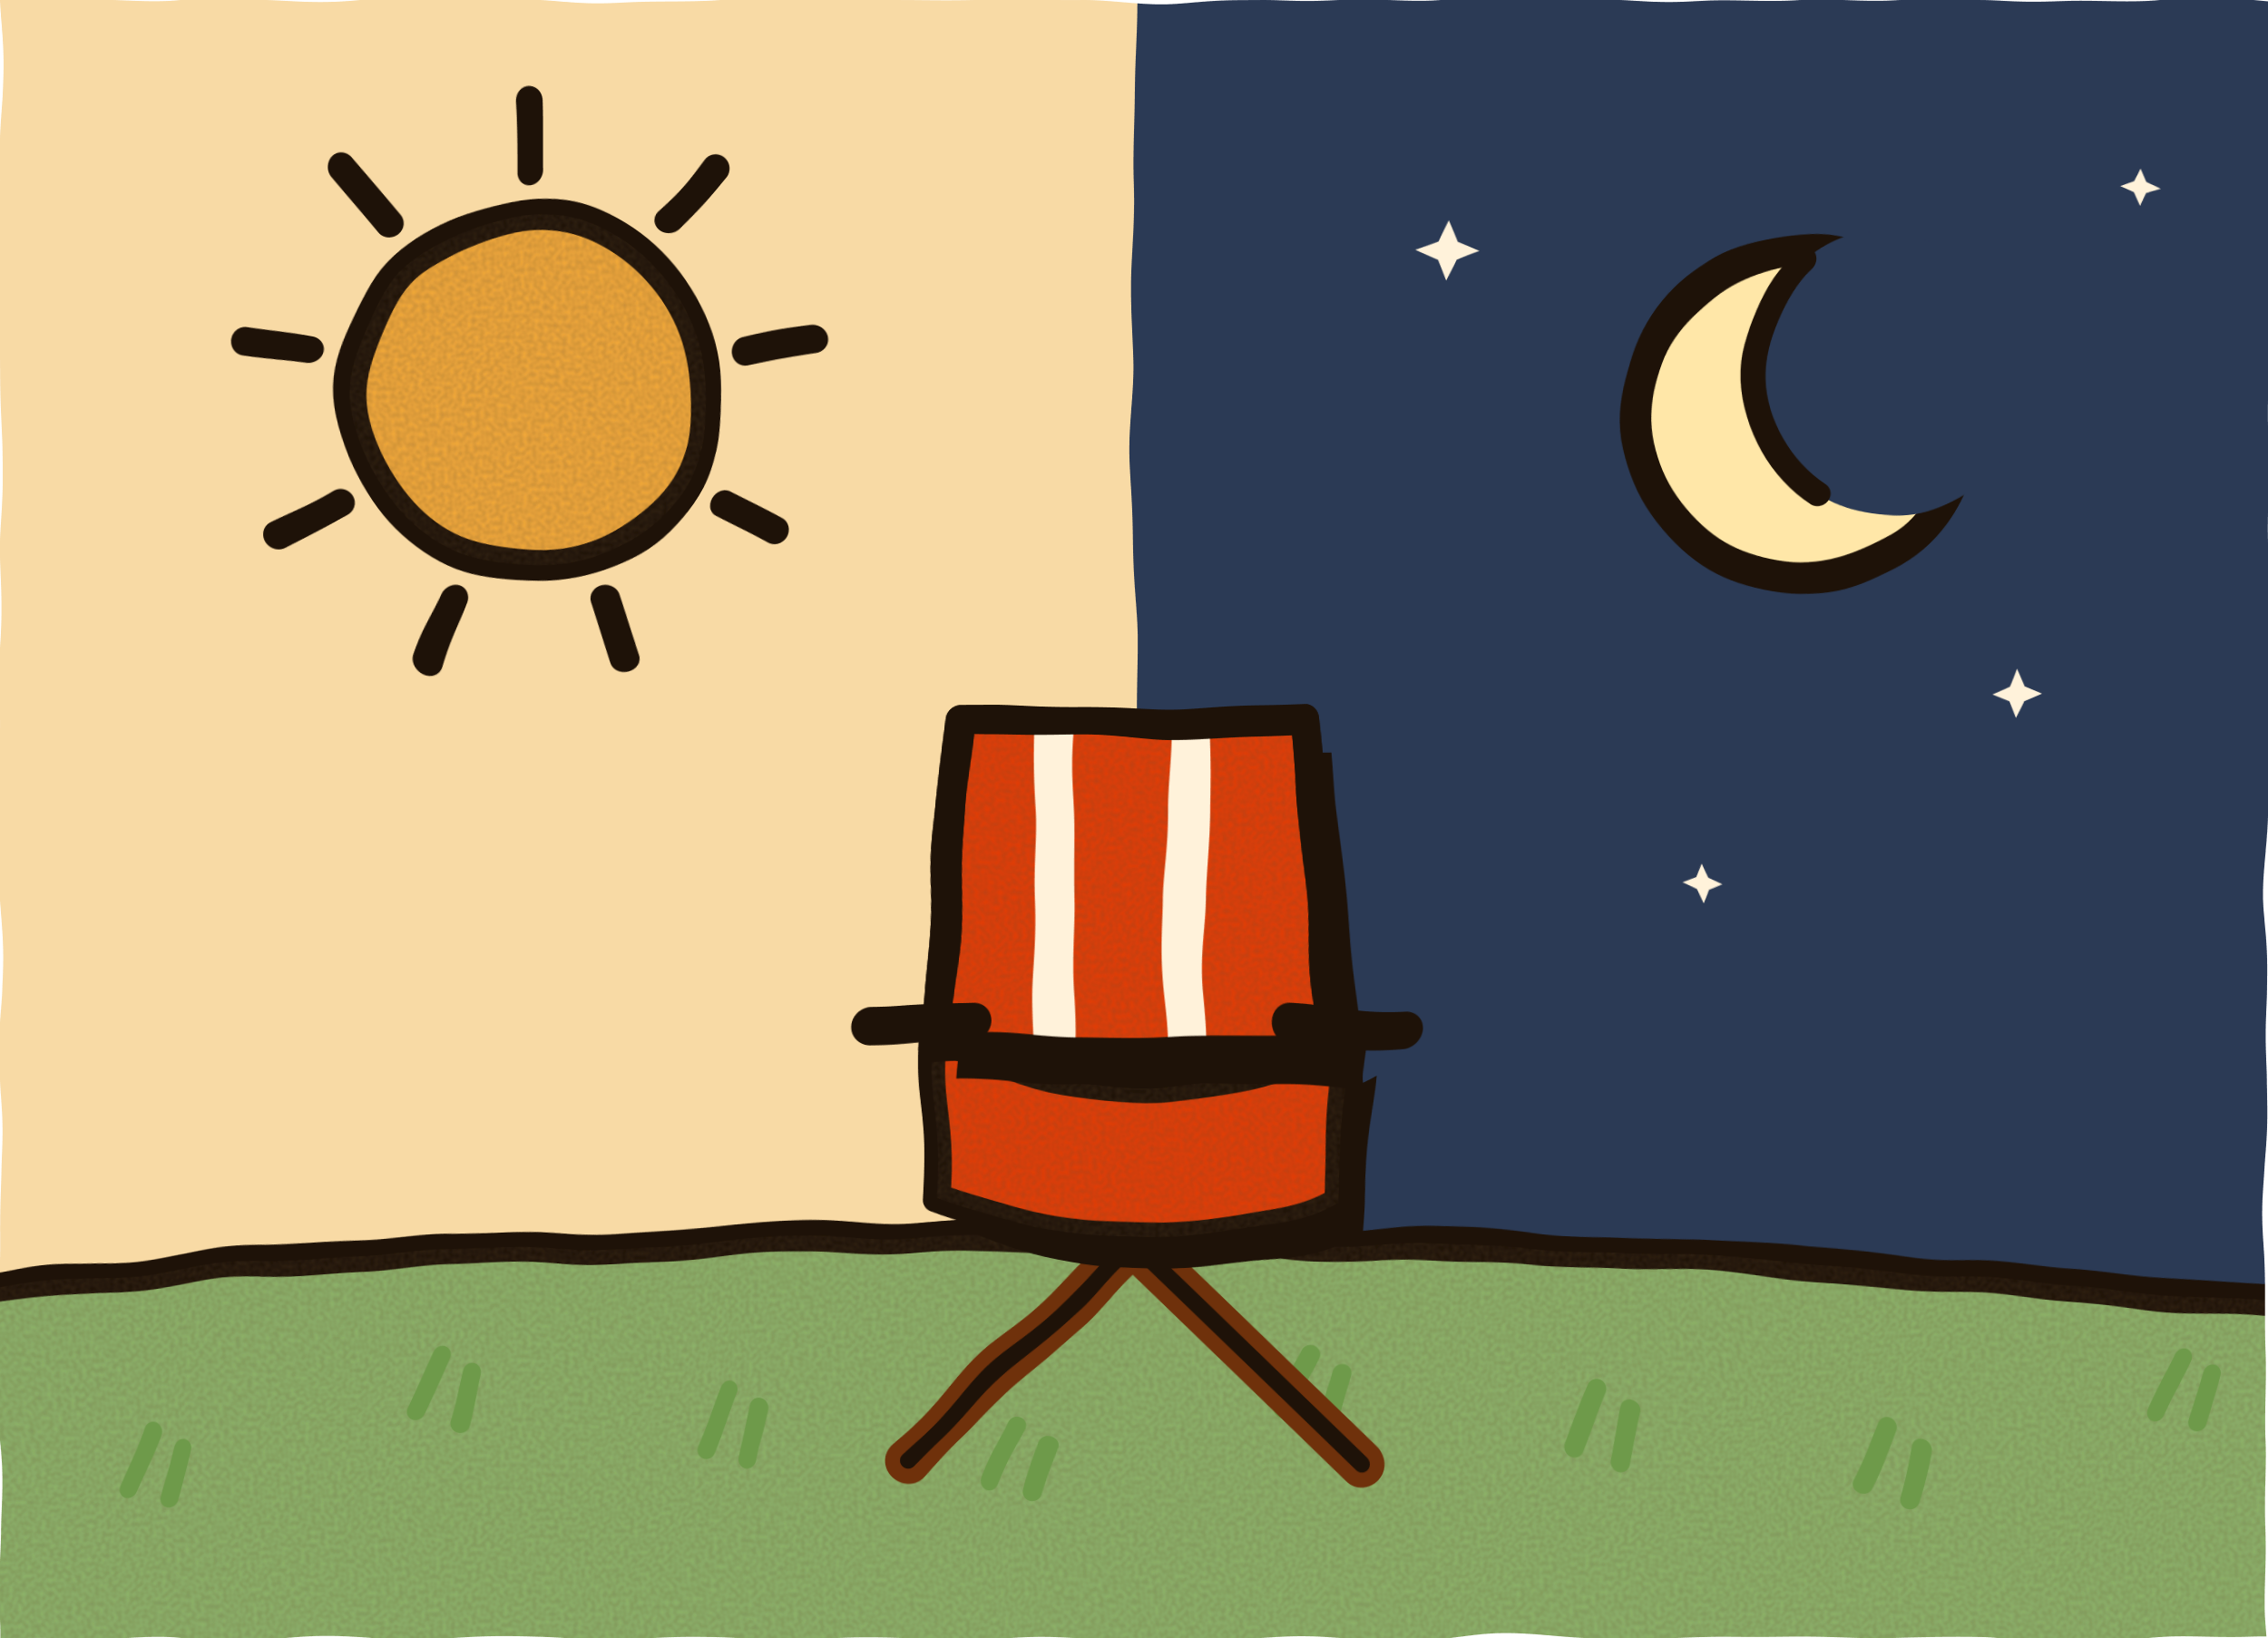
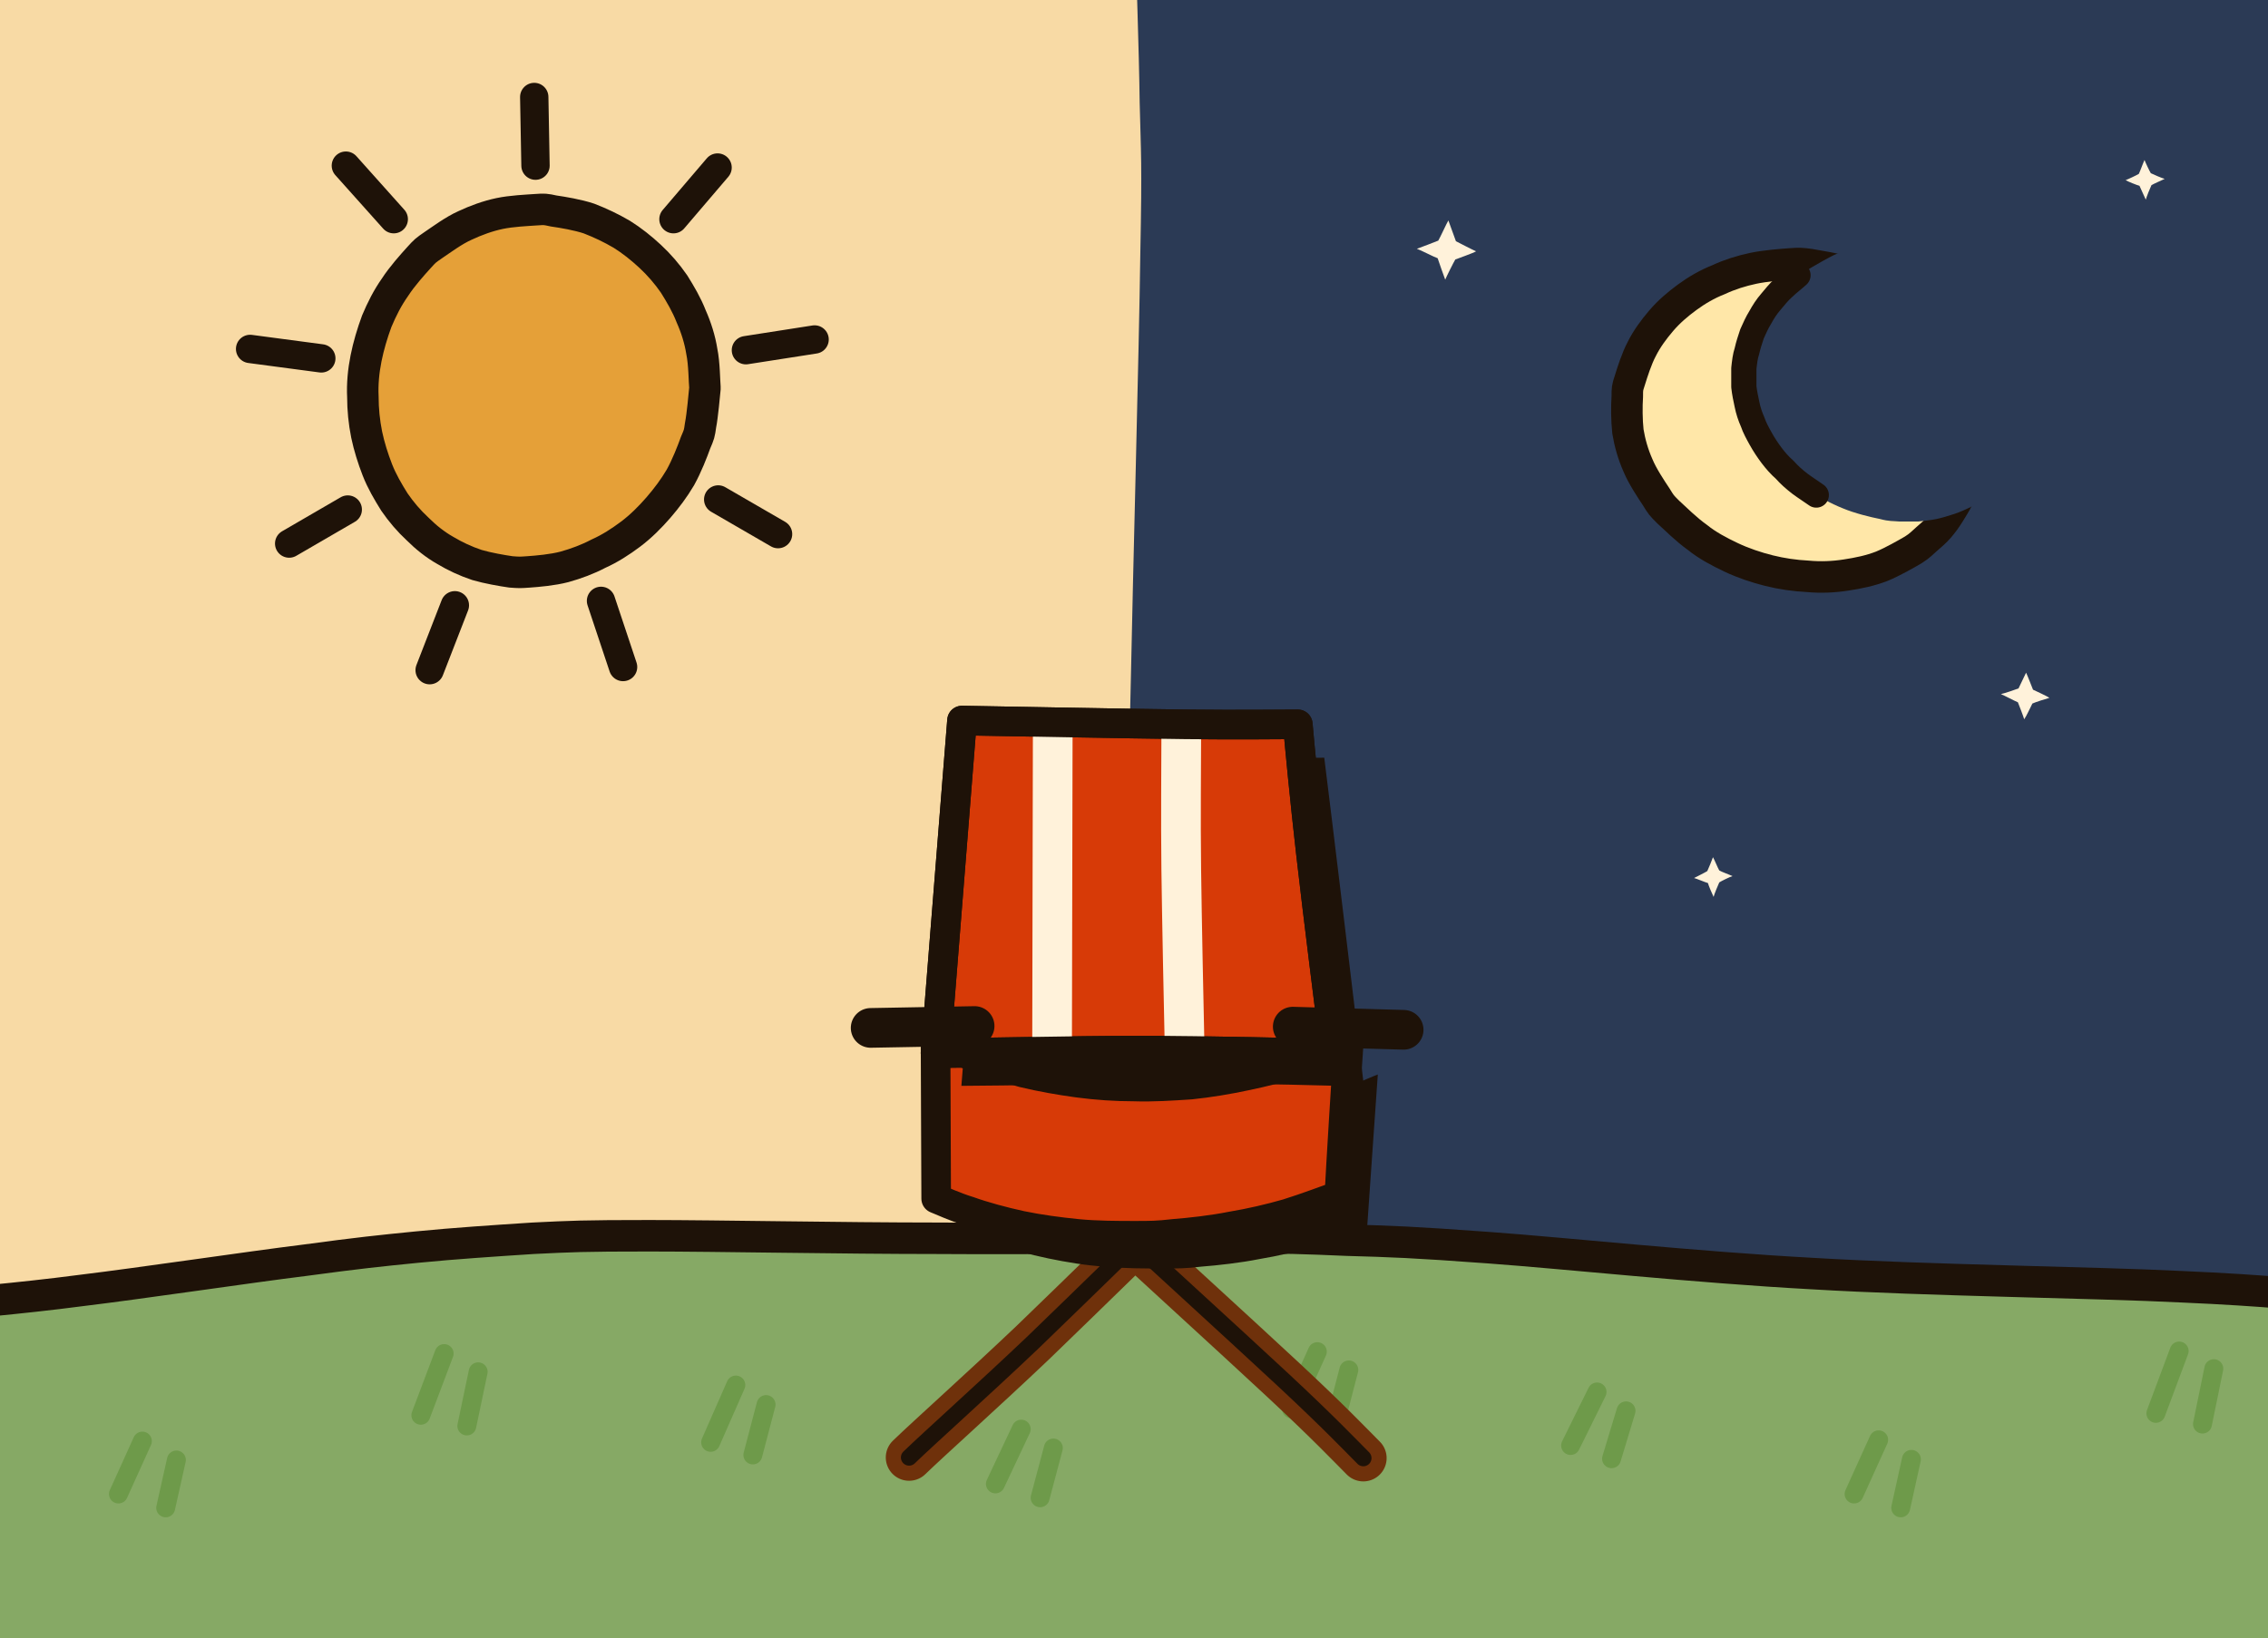
- <svg xmlns="http://www.w3.org/2000/svg" viewBox="0 0 360 260" role="img" aria-label="Solo Weekend: one chair under a sun and a moon, two days">
-   <defs>
-     <filter id="w" x="-5%" y="-5%" width="110%" height="110%">
-       <feTurbulence type="fractalNoise" baseFrequency="0.035" numOctaves="2" seed="3" />
-       <feDisplacementMap in="SourceGraphic" scale="3.4" />
-     </filter>
-     <filter id="g">
-       <feTurbulence type="fractalNoise" baseFrequency="1.4" numOctaves="1" seed="7" result="n" />
-       <feColorMatrix in="n" type="matrix" values="0 0 0 0 0.12  0 0 0 0 0.07  0 0 0 0 0.03  0 0 0 0.35 -0.05" result="d" />
-       <feComposite in="d" in2="SourceGraphic" operator="in" />
-     </filter>
-   </defs>
-   <g filter="url(#w)" stroke="#1E1208" stroke-linecap="round" stroke-linejoin="round">
-     <rect x="-10" y="-10" width="380" height="280" fill="#F8DAA5" stroke="none" />
-     <path d="M180 -10 H370 V270 H180 Z" fill="#2B3A55" stroke="none" />
-     <g stroke="none" fill="#FFF2DA">
-       <path d="M230 35 L231.5 38.5 L235 40 L231.5 41.5 L230 45 L228.5 41.5 L225 40 L228.5 38.5 Z" />
-       <path d="M320 106 L321.2 108.8 L324 110 L321.2 111.2 L320 114 L318.8 111.2 L316 110 L318.8 108.8 Z" />
-       <path d="M270 137 L270.9 139.1 L273 140 L270.9 140.9 L270 143 L269.1 140.9 L267 140 L269.1 139.1 Z" />
-       <path d="M340 27 L340.9 29.1 L343 30 L340.9 30.9 L340 33 L339.1 30.9 L337 30 L339.1 29.1 Z" />
-     </g>
-     <path d="M84 27 V16" transform="rotate(0 84 62)" stroke-width="4.5" />
-     <path d="M84 27 V16" transform="rotate(40 84 62)" stroke-width="4.5" />
-     <path d="M84 27 V16" transform="rotate(80 84 62)" stroke-width="4.5" />
-     <path d="M84 27 V16" transform="rotate(120 84 62)" stroke-width="4.5" />
-     <path d="M84 27 V16" transform="rotate(160 84 62)" stroke-width="4.5" />
-     <path d="M84 27 V16" transform="rotate(200 84 62)" stroke-width="4.5" />
-     <path d="M84 27 V16" transform="rotate(240 84 62)" stroke-width="4.5" />
-     <path d="M84 27 V16" transform="rotate(280 84 62)" stroke-width="4.5" />
-     <path d="M84 27 V16" transform="rotate(320 84 62)" stroke-width="4.5" />
-     <circle cx="84" cy="62" r="28" fill="#F2A93B" stroke-width="5" />
-     <circle cx="84" cy="62" r="28" fill="#F2A93B" filter="url(#g)" stroke="none" />
-     <circle cx="286" cy="66" r="26" fill="#FFE7A8" stroke-width="5" />
-     <circle cx="300.3" cy="59.5" r="22.1" fill="#2B3A55" stroke="none" />
-     <path d="M287.04 41.82 A22.1 22.1 0 0 0 288.08 77.96" fill="none" stroke-width="4" />
-     <path d="M-10 206 C 90 192, 250 194, 370 208 V270 H-10 Z" fill="#8DB36B" stroke-width="5" />
-     <path d="M-10 206 C 90 192, 250 194, 370 208 V270 H-10 Z" fill="#8DB36B" filter="url(#g)" stroke="none" />
-     <path d="M20 236 l4 -9 M27 238 l2 -8" stroke="#6E9A4A" stroke-width="3" />
-     <path d="M66 224 l4 -9 M73 226 l2 -8" stroke="#6E9A4A" stroke-width="3" />
-     <path d="M112 230 l4 -9 M119 232 l2 -8" stroke="#6E9A4A" stroke-width="3" />
-     <path d="M158 236 l4 -9 M165 238 l2 -8" stroke="#6E9A4A" stroke-width="3" />
-     <path d="M204 224 l4 -9 M211 226 l2 -8" stroke="#6E9A4A" stroke-width="3" />
-     <path d="M250 230 l4 -9 M257 232 l2 -8" stroke="#6E9A4A" stroke-width="3" />
-     <path d="M296 236 l4 -9 M303 238 l2 -8" stroke="#6E9A4A" stroke-width="3" />
-     <path d="M342 224 l4 -9 M349 226 l2 -8" stroke="#6E9A4A" stroke-width="3" />
-     <g transform="translate(180 232) scale(1.05)">
-       <path d="M-34 0 L26 -58 M34 0 L-26 -58" stroke="#6F310B" stroke-width="7" />
-       <path d="M-34 0 L26 -58 M34 0 L-26 -58" stroke-width="2.5" fill="none" />
-       <path d="M-30 -64 C -10 -54, 14 -54, 32 -64 L 30 -40 C 12 -32, -12 -32, -30 -40 Z" transform="translate(4 5)" fill="#1E1208" stroke="none" />
-       <path d="M-30 -64 C -10 -54, 14 -54, 32 -64 L 30 -40 C 12 -32, -12 -32, -30 -40 Z" fill="#E33D07" stroke-width="4.5" />
-       <path d="M-30 -64 C -10 -54, 14 -54, 32 -64 L 30 -40 C 12 -32, -12 -32, -30 -40 Z" fill="#E33D07" filter="url(#g)" stroke="none" />
-       <path d="M-26 -112 H 26 L 30 -62 H -30 Z" transform="translate(4 5)" fill="#1E1208" stroke="none" />
-       <path d="M-26 -112 H 26 L 30 -62 H -30 Z" fill="#E33D07" stroke-width="4.5" />
-       <path d="M-26 -112 H 26 L 30 -62 H -30 Z" fill="#E33D07" filter="url(#g)" stroke="none" />
-       <path d="M-12 -110 V-64 M8 -110 V-64" stroke="#FFF2DA" stroke-width="6" />
-       <path d="M-26 -112 H 26 L 30 -62 H -30 Z" fill="none" stroke-width="4.5" />
-       <path d="M-40 -66 H-24 M24 -66 H40" stroke-width="6" />
-     </g>
-   </g>
+ <svg xmlns="http://www.w3.org/2000/svg" viewBox="0 0 360 260" role="img" aria-label="Solo Weekend: one chair under a sun and a moon, two days" stroke-linecap="round" stroke-linejoin="round">
+   <path d="M-10.4 -9.3C-6.1 -9.6 7 -10.5 15.3 -10.8C23.5 -11.1 25.5 -11.3 39.3 -11.2C53.1 -11.1 77.4 -10.1 98.1 -9.9C118.7 -9.8 143.1 -10.7 163.2 -10.5C183.4 -10.2 206.8 -8.9 219.1 -8.5C231.4 -8.2 230.7 -8.3 237.1 -8.4C243.4 -8.5 247.8 -8.6 257.2 -9.1C266.7 -9.6 284.3 -11 293.9 -11.5C303.4 -12 307.5 -12 314.5 -12C321.5 -12 326.7 -11.8 336 -11.4C345.3 -11 364.4 -9.8 370.1 -9.5C370.2 -4.3 370.6 12 370.7 21.7C370.8 31.4 371.1 32 370.8 48.6C370.5 65.2 369.5 105.3 369.1 121.4C368.8 137.4 368.9 137.2 368.9 144.8C368.9 152.5 368.9 153.1 369.2 167.2C369.6 181.4 370.9 216.2 371.2 229.9C371.6 243.6 371.4 242.3 371.3 249.3C371.3 256.2 371 267.9 370.9 271.7C369 271.7 363.8 271.9 359.4 271.9C355.1 272 355.5 272.2 344.8 271.8C334.1 271.3 307.7 269.8 295.2 269.3C282.7 268.9 283.9 268.7 269.9 268.9C255.9 269 228.7 270 211 270.1C193.3 270.2 174.5 269.5 163.6 269.5C152.6 269.4 156.6 269.2 145.2 269.5C133.8 269.8 106.3 271.1 95.1 271.4C84 271.8 84.3 271.7 78.1 271.7C71.8 271.6 68.3 271.6 57.7 271.1C47.1 270.5 25.8 269 14.3 268.5C2.8 268 -6.8 268.1 -11.1 268.1C-11.2 264.1 -11.7 251.7 -11.8 244.5C-11.9 237.3 -11.9 231 -11.7 224.9C-11.6 218.8 -11.6 217.9 -11.1 208.1C-10.6 198.3 -9.2 177.9 -8.7 166.1C-8.2 154.2 -8.1 146.6 -8 137.1C-8 127.5 -8.1 121 -8.6 108.5C-9.2 96.1 -10.7 73.2 -11.3 62.2C-11.9 51.2 -11.9 49.7 -12 42.5C-12 35.3 -12 27.6 -11.7 18.9C-11.5 10.3 -10.6 -4.6 -10.4 -9.3Z" fill="#F8DAA5" />
+   <path d="M180.2 -10C186.5 -9.8 208.1 -8.9 217.9 -8.6C227.7 -8.3 232.6 -8.3 239 -8.4C245.4 -8.5 247.3 -8.5 256.4 -9C265.4 -9.5 283.7 -11 293.3 -11.5C302.9 -12 307 -12 314.1 -12C321.1 -12 326.4 -11.8 335.7 -11.4C345.1 -11 364.4 -9.8 370.1 -9.5C370.2 -4.3 370.6 12 370.7 21.7C370.8 31.4 371.1 32 370.8 48.6C370.5 65.2 369.5 105.3 369.1 121.4C368.8 137.4 368.9 137.2 368.9 144.8C368.9 152.5 368.9 153.1 369.2 167.2C369.6 181.4 370.9 216.2 371.2 229.9C371.6 243.6 371.4 242.3 371.3 249.3C371.3 256.2 371 267.9 370.9 271.7C369 271.7 363.7 271.9 359.3 271.9C355 272 354.9 272.2 344.6 271.8C334.4 271.4 308.8 269.9 297.8 269.4C286.7 269 284.9 269 278.6 268.9C272.2 268.8 270.8 268.8 259.8 269C248.8 269.2 226 269.9 212.7 270C199.4 270.2 185.7 269.8 180.2 269.7C180.3 261.2 180.6 241.3 180.4 218.8C180.3 196.4 179.4 153.2 179.2 134.8C179.1 116.3 179.2 123.6 179.5 107.9C179.8 92.2 180.8 55.7 181 40.4C181.3 25.2 181.1 24.7 180.9 16.3C180.8 7.9 180.3 -5.7 180.2 -10Z" fill="#2B3A55" />
+   <path d="M229.9 35C230.1 35.5 230.9 37.8 231.1 38.3C231.7 38.6 233.8 39.7 234.3 39.9C233.8 40.2 231.5 41 231 41.2C230.7 41.7 229.6 43.9 229.4 44.4C229.2 43.9 228.4 41.6 228.2 41C227.6 40.8 225.5 39.7 224.9 39.5C225.5 39.3 227.8 38.4 228.3 38.2C228.6 37.7 229.6 35.5 229.9 35Z" fill="#FFF2DA" />
+   <path d="M321.6 106.8C321.8 107.2 322.5 109 322.7 109.5C323.1 109.7 324.9 110.5 325.3 110.8C324.9 110.9 323 111.5 322.6 111.7C322.4 112.1 321.6 113.8 321.3 114.2C321.2 113.8 320.5 112 320.3 111.5C319.8 111.3 318.1 110.4 317.6 110.2C318.1 110.1 319.9 109.5 320.4 109.3C320.6 108.9 321.4 107.2 321.6 106.8Z" fill="#FFF2DA" />
+   <path d="M271.9 136.1C272.1 136.4 272.7 137.9 272.9 138.2C273.2 138.4 274.6 138.9 275 139.1C274.6 139.2 273.2 139.9 272.9 140.1C272.7 140.5 272.1 142 272 142.4C271.8 142 271.2 140.6 271.1 140.2C270.7 140.1 269.3 139.5 268.9 139.4C269.3 139.2 270.7 138.5 271 138.3C271.2 137.9 271.8 136.4 271.9 136.1Z" fill="#FFF2DA" />
+   <path d="M340.4 25.4C340.5 25.7 341.2 27.2 341.4 27.5C341.8 27.7 343.2 28.3 343.6 28.4C343.2 28.6 341.8 29.2 341.5 29.4C341.3 29.8 340.7 31.3 340.6 31.7C340.4 31.3 339.8 29.9 339.6 29.5C339.2 29.4 337.7 28.8 337.4 28.6C337.7 28.5 339.2 27.8 339.5 27.6C339.7 27.2 340.2 25.8 340.4 25.4Z" fill="#FFF2DA" />
+   <path d="M85 26.3L84.8 15.4" fill="#000000" stroke="#1E1208" stroke-width="4.5" />
+   <path d="M106.9 34.8L113.9 26.6" fill="#000000" stroke="#1E1208" stroke-width="4.5" />
+   <path d="M118.4 55.6L129.3 53.9" fill="#000000" stroke="#1E1208" stroke-width="4.5" />
+   <path d="M114 79.3L123.5 84.8" fill="#000000" stroke="#1E1208" stroke-width="4.5" />
+   <path d="M95.4 95.4L98.9 105.9" fill="#000000" stroke="#1E1208" stroke-width="4.5" />
+   <path d="M72.2 96.1L68.2 106.4" fill="#000000" stroke="#1E1208" stroke-width="4.5" />
+   <path d="M55.2 80.9L45.9 86.3" fill="#000000" stroke="#1E1208" stroke-width="4.5" />
+   <path d="M51 56.9L39.7 55.4" fill="#000000" stroke="#1E1208" stroke-width="4.5" />
+   <path d="M62.5 34.8L54.9 26.3" fill="#000000" stroke="#1E1208" stroke-width="4.5" />
+   <path d="M111.9 61.6C111.8 62.6 111.5 66 111.2 67.5C111 68.9 111 68.9 110.4 70.3C109.9 71.7 109 74 108 75.8C107 77.5 105.8 79.1 104.5 80.6C103.2 82.1 101.7 83.6 100.1 84.8C98.5 86 96.8 87.1 95 87.9C93.3 88.8 91.4 89.5 89.6 90C87.7 90.5 85.3 90.7 83.9 90.8C82.5 90.9 82.5 90.9 81.1 90.8C79.7 90.6 77.4 90.2 75.7 89.7C73.9 89.1 72.2 88.3 70.7 87.4C69.1 86.5 67.6 85.3 66.3 84C64.9 82.7 63.7 81.3 62.6 79.7C61.6 78.1 60.6 76.4 59.9 74.6C59.2 72.8 58.6 70.9 58.2 69C57.8 67 57.6 65 57.6 63C57.5 61 57.7 58.9 58.1 56.9C58.5 54.9 59.1 52.9 59.8 51C60.6 49.1 61.5 47.3 62.7 45.6C63.8 43.9 65.5 42 66.5 40.9C67.5 39.8 67.5 39.8 68.8 38.9C70 38.1 72 36.6 73.8 35.8C75.5 35 77.4 34.3 79.3 33.9C81.2 33.5 83.6 33.4 85 33.3C86.5 33.2 86.5 33.2 87.9 33.5C89.3 33.7 91.7 34.1 93.5 34.7C95.3 35.4 97 36.2 98.7 37.2C100.3 38.2 101.8 39.4 103.2 40.7C104.6 42 105.9 43.5 107 45.1C108 46.7 109 48.4 109.7 50.2C110.5 52 111.1 53.9 111.4 55.8C111.8 57.7 111.8 60.6 111.9 61.6Z" fill="#E5A038" stroke="#1E1208" stroke-width="5" />
+   <path d="M312.9 68C312.9 68.5 313.1 69.5 312.9 70.9C312.7 72.3 312.2 75.1 311.8 76.5C311.5 77.9 311.2 78.2 310.8 79.1C310.4 79.9 309.9 80.7 309.4 81.5C308.9 82.3 308.4 83 307.8 83.7C307.2 84.4 306.5 85 305.8 85.6C305.1 86.2 304.8 86.6 303.7 87.3C302.5 88 300.4 89.2 298.7 89.9C296.9 90.6 295 91 293 91.3C291.1 91.6 289 91.7 286.9 91.5C284.9 91.4 282.8 91.1 280.8 90.6C278.8 90.1 276.7 89.4 274.8 88.5C272.9 87.6 271 86.6 269.4 85.3C267.7 84.1 265.9 82.3 264.8 81.3C263.7 80.2 263.7 80.2 262.9 78.9C262.1 77.7 260.7 75.6 260 73.9C259.2 72.1 258.7 70.3 258.4 68.5C258.2 66.7 258.2 64.4 258.3 63C258.3 61.7 258.3 61.6 258.7 60.4C259.1 59.1 259.8 56.9 260.6 55.4C261.4 53.8 262.5 52.3 263.7 50.9C264.9 49.5 266.3 48.3 267.8 47.2C269.3 46.1 271 45.1 272.8 44.4C274.5 43.6 276.4 43 278.3 42.6C280.2 42.2 282.8 42 284.2 41.9C285.7 41.8 285.8 41.8 287.3 42C288.8 42.3 291.3 42.6 293.2 43.3C295.2 43.9 297.1 44.7 298.9 45.7C300.7 46.7 302.7 48.4 303.9 49.3C305.1 50.3 305.4 50.8 306.1 51.5C306.8 52.3 307.2 52.6 308 53.9C308.8 55.2 310.3 57.9 311 59.3C311.6 60.6 311.6 60.7 312 62.1C312.3 63.6 312.8 67 312.9 68Z" fill="#FFE7A8" stroke="#1E1208" stroke-width="5" />
+   <path d="M323.5 61C323.5 61.5 323.5 63.1 323.4 64.1C323.3 65.1 323.1 66 322.9 67C322.7 68 322.4 68.9 322.1 69.9C321.7 70.8 321.3 71.7 320.8 72.5C320.4 73.4 319.8 74.2 319.3 75C318.7 75.7 318.1 76.4 317.4 77.1C316.7 77.8 316 78.4 315.2 79C314.5 79.5 313.6 80 312.8 80.5C312 80.9 311.1 81.3 310.2 81.6C309.3 81.9 308.3 82.2 307.4 82.4C306.4 82.6 305.4 82.7 304.5 82.8C303.5 82.8 302.5 82.8 301.5 82.8C300.4 82.7 299.9 82.8 298.4 82.4C296.9 82.1 294.4 81.5 292.5 80.7C290.5 79.9 288.7 78.9 287 77.7C285.3 76.5 283.5 74.7 282.4 73.6C281.3 72.6 281.1 72.1 280.5 71.3C280 70.5 279.5 69.6 279 68.8C278.6 67.9 278.2 67.1 277.9 66.2C277.6 65.3 277.3 64.4 277.2 63.5C277 62.6 276.9 61.7 276.8 60.7C276.8 59.8 276.8 58.9 276.9 58C277 57.1 277.2 56.2 277.4 55.3C277.6 54.5 277.9 53.6 278.2 52.7C278.6 51.9 279 51.1 279.5 50.3C280 49.5 280.5 48.7 281.1 47.9C281.7 47.2 282.3 46.5 283 45.8C283.7 45.1 284 44.7 285.2 43.9C286.4 43.1 289 41.6 290.3 40.9C291.6 40.2 292.1 40.1 293.1 39.8C294.1 39.5 295.1 39.3 296 39.1C297 39 298.1 38.9 299.1 38.8C300.1 38.8 301.1 38.8 302.1 38.9C303.1 39 304.1 39.1 305.1 39.3C306.1 39.5 307.1 39.8 308.1 40.2C309 40.5 310 40.9 310.9 41.4C311.8 41.8 312.7 42.3 313.5 42.9C314.4 43.5 315.2 44.1 315.9 44.8C316.7 45.5 317.4 46.3 318.1 47C318.7 47.8 319.3 48.6 319.9 49.5C320.4 50.4 320.9 51.3 321.3 52.2C321.8 53.1 322.1 54.1 322.4 55C322.7 56 323 57 323.2 58C323.3 59 323.4 60.5 323.5 61Z" fill="#2B3A55" />
+   <path d="M285.4 43.7C285 44.1 283.8 45 283.1 45.7C282.3 46.4 281.7 47.2 281.1 47.9C280.4 48.7 279.9 49.5 279.4 50.4C278.9 51.2 278.5 52.1 278.1 53C277.8 53.9 277.5 54.8 277.3 55.7C277 56.6 276.9 57.6 276.8 58.5C276.8 59.5 276.8 60.4 276.8 61.4C276.9 62.3 277.1 63.3 277.3 64.2C277.5 65.2 277.8 66.1 278.2 67C278.5 67.9 279 68.8 279.5 69.7C280 70.6 280.6 71.5 281.2 72.3C281.8 73.1 282.5 73.9 283.3 74.6C284 75.4 284.8 76.1 285.7 76.8C286.5 77.4 287.9 78.3 288.3 78.6" fill="none" stroke="#1E1208" stroke-width="4" />
+   <path d="M-11 207.4C-7.1 207 2.9 206.2 12.8 204.9C22.7 203.7 39.4 201.2 48.3 200.1C57.2 198.9 60.2 198.6 66.2 198C72.3 197.4 78.5 197 84.6 196.6C90.8 196.3 92.4 196.2 103.1 196.2C113.7 196.2 133.6 196.6 148.8 196.6C163.9 196.7 183 196.5 193.9 196.5C204.7 196.5 206.7 196.6 213.8 196.9C220.9 197.1 224.1 197.2 236.4 198.1C248.7 199 269.2 201.2 287.6 202.2C305.9 203.3 332.6 203.6 346.4 204.3C360.2 204.9 366.6 205.7 370.6 206C370.8 211.7 371.3 229.3 371.3 240.2C371.4 251.1 371 266.4 370.9 271.7C369 271.7 363.8 271.9 359.4 271.9C355.1 272 355.5 272.2 344.8 271.8C334.1 271.3 307.7 269.8 295.2 269.3C282.7 268.9 283.9 268.7 269.9 268.9C255.9 269 228.7 270 211 270.1C193.3 270.2 174.5 269.5 163.6 269.5C152.6 269.4 156.6 269.2 145.2 269.5C133.8 269.8 106.3 271.1 95.1 271.4C84 271.8 84.3 271.7 78.1 271.7C71.8 271.6 68.3 271.6 57.7 271.1C47.1 270.5 25.8 269 14.3 268.5C2.8 268 -6.8 268.1 -11.1 268.1C-11.2 265.1 -11.6 255.5 -11.7 250.1C-11.9 244.7 -12 242.8 -11.9 235.7C-11.8 228.6 -11.2 212.1 -11 207.4Z" fill="#86A965" stroke="#1E1208" stroke-width="5" />
+   <path d="M18.8 237.2L22.6 228.8M26.3 239.4L28 231.8" fill="#000000" stroke="#6E9A4A" stroke-width="3" />
+   <path d="M66.8 224.7L70.5 214.9M74.1 226.4L75.9 217.8" fill="#000000" stroke="#6E9A4A" stroke-width="3" />
+   <path d="M112.8 229L116.8 219.9M119.5 231L121.6 223" fill="#000000" stroke="#6E9A4A" stroke-width="3" />
+   <path d="M158 235.6L162.1 226.9M165.1 237.8L167.2 229.9" fill="#000000" stroke="#6E9A4A" stroke-width="3" />
+   <path d="M205 223.7L209.1 214.6M212 225.6L214.1 217.5" fill="#000000" stroke="#6E9A4A" stroke-width="3" />
+   <path d="M249.3 229.5L253.5 221M255.8 231.6L258.1 224" fill="#000000" stroke="#6E9A4A" stroke-width="3" />
+   <path d="M294.3 237.2L298.2 228.6M301.7 239.4L303.4 231.7" fill="#000000" stroke="#6E9A4A" stroke-width="3" />
+   <path d="M342.2 224.4L345.9 214.5M349.6 226.1L351.4 217.3" fill="#000000" stroke="#6E9A4A" stroke-width="3" />
+   <path d="M144.3 231.4C147.5 228.3 155.9 220.8 163.9 213.2C171.9 205.5 185.1 192.5 192.4 185.6C199.7 178.6 205.2 173.6 207.7 171.3M216.4 231.5C214.3 229.4 211.1 226 203.7 219.1C196.3 212.2 180.7 198 172.1 190C163.6 182.1 155.9 174.5 152.6 171.4" fill="#000000" stroke="#6F310B" stroke-width="7.4" />
+   <path d="M144.3 231.4C147.5 228.3 155.9 220.8 163.9 213.2C171.9 205.5 185.1 192.5 192.4 185.6C199.7 178.6 205.2 173.6 207.7 171.3M216.4 231.5C214.3 229.4 211.1 226 203.7 219.1C196.3 212.2 180.7 198 172.1 190C163.6 182.1 155.9 174.5 152.6 171.4" fill="none" stroke="#1E1208" stroke-width="2.6" />
+   <path d="M152.6 170.3C153.5 170.7 155.8 171.9 158.1 172.7C160.4 173.6 163.7 174.7 166.6 175.5C169.5 176.2 172.4 176.7 175.4 177.1C178.4 177.5 181.4 177.7 184.4 177.7C187.4 177.8 190.5 177.7 193.4 177.4C196.4 177.1 199.4 176.7 202.3 176.1C205.1 175.5 208 174.7 210.7 173.8C213.5 172.9 217.3 171.1 218.7 170.6C218.4 174.6 217.3 190.9 217 195C215.6 195.5 211.6 197 208.7 197.9C205.9 198.7 202.9 199.4 199.9 199.9C196.9 200.5 193.3 200.9 190.7 201.1C188.2 201.4 187.1 201.4 184.5 201.4C182 201.4 178.3 201.4 175.3 201.1C172.3 200.9 169.3 200.4 166.4 199.8C163.5 199.2 160.2 198.3 157.9 197.5C155.7 196.8 153.6 195.8 152.7 195.5C152.7 191.3 152.6 174.5 152.6 170.3Z" fill="#1E1208" />
+   <path d="M148.5 165.1C149.4 165.5 151.6 166.7 153.9 167.5C156.3 168.4 159.5 169.5 162.4 170.3C165.3 171 168.2 171.5 171.1 171.9C174.1 172.3 177.1 172.5 180 172.5C183 172.6 186 172.4 189 172.2C191.9 171.9 194.9 171.4 197.7 170.8C200.6 170.2 203.4 169.5 206.2 168.6C208.9 167.6 212.8 165.9 214.1 165.3C213.8 169.4 212.8 185.7 212.6 189.8C211.2 190.3 207.2 191.8 204.3 192.7C201.5 193.5 198.5 194.2 195.5 194.7C192.5 195.3 188.9 195.7 186.3 195.9C183.7 196.2 182.7 196.2 180.1 196.2C177.6 196.2 174 196.2 171 195.9C168 195.6 165 195.2 162.1 194.6C159.3 194 156 193.1 153.8 192.3C151.5 191.6 149.4 190.6 148.6 190.3C148.6 186.1 148.5 169.3 148.5 165.1Z" fill="#D73A07" stroke="#1E1208" stroke-width="4.7" />
+   <path d="M156.8 119.7C162.7 119.8 183.3 120.2 192.2 120.3C201.1 120.4 207.2 120.3 210.2 120.3C211.3 129 215.5 163.8 216.5 172.5C211.9 172.4 199.2 172 188.5 172C177.8 172 158.6 172.4 152.6 172.4C153.3 163.6 156.1 128.5 156.8 119.7Z" fill="#1E1208" />
+   <path d="M152.7 114.4C158.6 114.5 179.3 114.9 188.2 115C197 115.1 203 115 206 115C206.3 118.4 207.1 126.9 208.1 135.6C209.1 144.4 211.3 162 212 167.3C206.8 167.2 191.6 166.8 181.1 166.8C170.5 166.8 153.9 167.2 148.5 167.2C149.2 158.4 152 123.2 152.7 114.4Z" fill="#D73A07" stroke="#1E1208" stroke-width="4.7" />
+   <path d="M167.1 116.7L167 164.8M187.5 117.1C187.5 120.6 187.4 130.1 187.5 138C187.6 146 187.9 160.3 188 164.7" fill="#000000" stroke="#FFF2DA" stroke-width="6.3" />
+   <path d="M152.7 114.4C158.6 114.5 179.3 114.9 188.2 115C197 115.1 203 115 206 115C206.3 118.4 207.1 126.9 208.1 135.6C209.1 144.4 211.3 162 212 167.3C206.8 167.2 191.6 166.8 181.1 166.8C170.5 166.8 153.9 167.2 148.5 167.2C149.2 158.4 152 123.2 152.7 114.4Z" fill="none" stroke="#1E1208" stroke-width="4.7" />
+   <path d="M138.2 163.2L154.7 162.9M205.2 163L222.8 163.5" fill="#000000" stroke="#1E1208" stroke-width="6.3" />
</svg>
